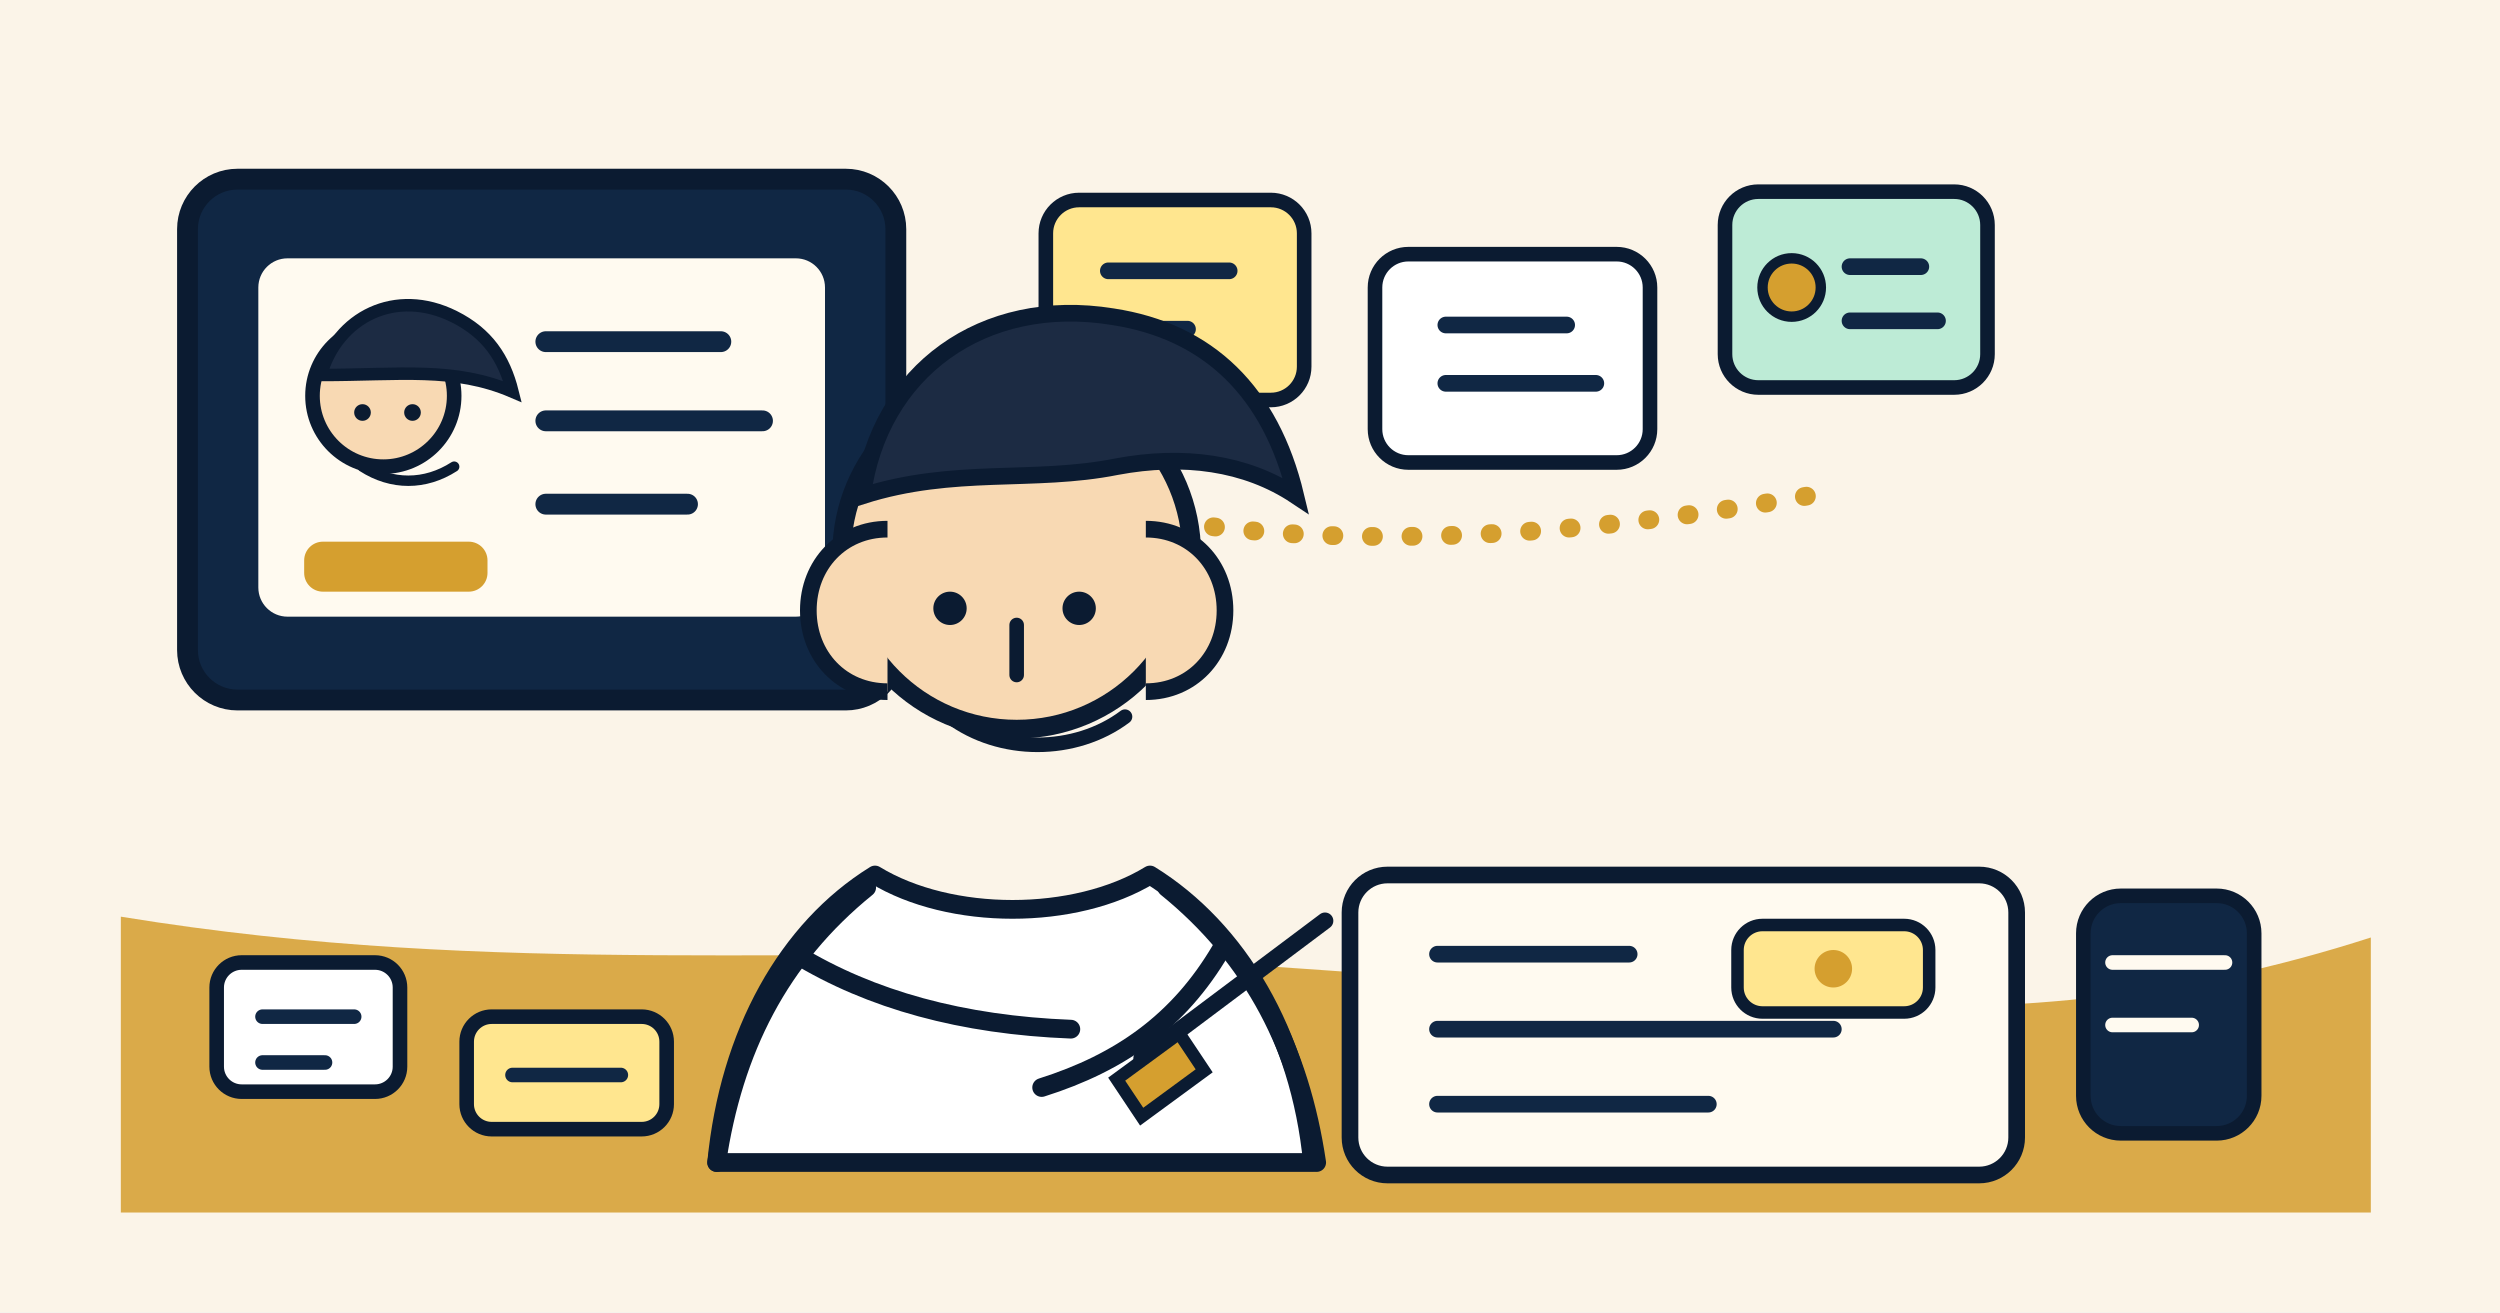
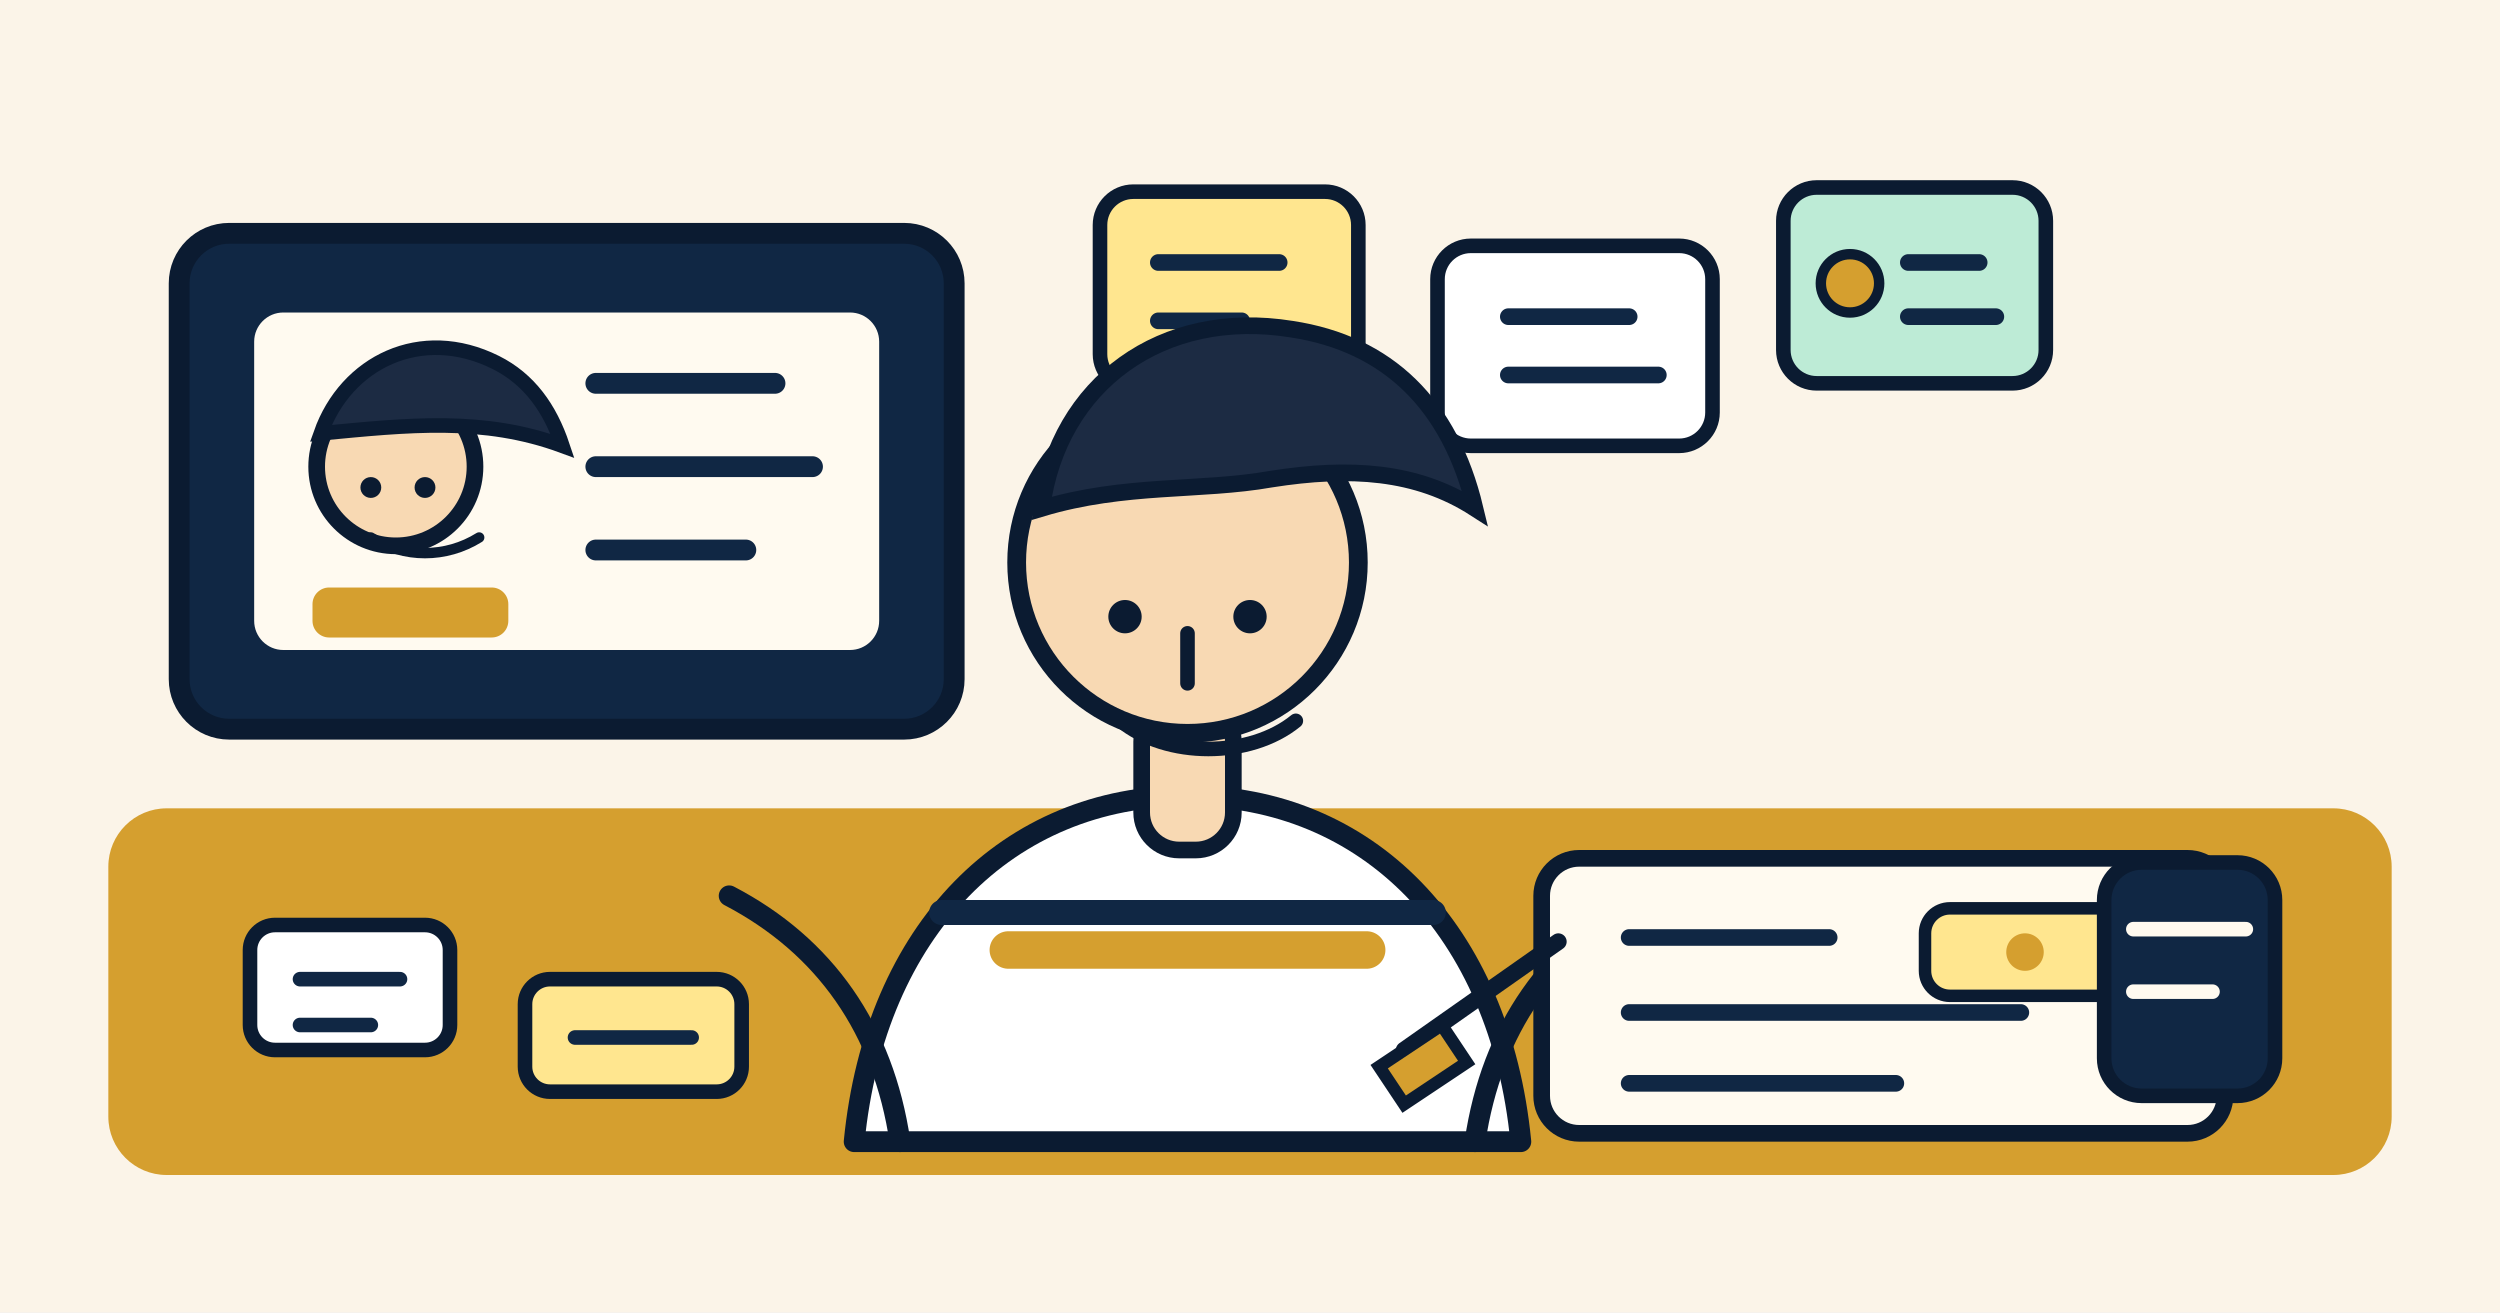
<svg xmlns="http://www.w3.org/2000/svg" viewBox="0 0 1200 630" role="img" aria-labelledby="title desc">
  <rect width="1200" height="630" fill="#fbf4e8" />
-   <path d="M58 440c184 30 330 12 520 22 246 14 380 46 560-12v132H58z" fill="#d59f2f" opacity=".86" />
-   <rect x="90" y="86" width="340" height="250" rx="24" fill="#102744" stroke="#0b1b31" stroke-width="10" />
-   <rect x="124" y="124" width="272" height="172" rx="14" fill="#fffaf0" />
-   <circle cx="184" cy="190" r="34" fill="#f8d9b3" stroke="#0b1b31" stroke-width="7" />
-   <path d="M154 180c8-28 36-42 64-28 16 8 24 20 28 36-28-12-54-8-92-8z" fill="#1c2b43" stroke="#0b1b31" stroke-width="6" />
-   <circle cx="174" cy="198" r="4" fill="#0b1b31" />
-   <circle cx="198" cy="198" r="4" fill="#0b1b31" />
-   <path d="M174 224c14 9 30 9 44 0" fill="none" stroke="#0b1b31" stroke-width="5" stroke-linecap="round" />
-   <path d="M262 164h84M262 202h104M262 242h68" stroke="#102744" stroke-width="10" stroke-linecap="round" />
-   <rect x="146" y="260" width="88" height="24" rx="9" fill="#d59f2f" />
-   <rect x="502" y="96" width="124" height="96" rx="16" fill="#ffe68f" stroke="#0b1b31" stroke-width="7" />
-   <path d="M532 130h58M532 158h38" stroke="#102744" stroke-width="8" stroke-linecap="round" />
-   <rect x="660" y="122" width="132" height="100" rx="16" fill="#ffffff" stroke="#0b1b31" stroke-width="7" />
-   <path d="M694 156h58M694 184h72" stroke="#102744" stroke-width="8" stroke-linecap="round" />
-   <rect x="828" y="92" width="126" height="94" rx="16" fill="#bdebd6" stroke="#0b1b31" stroke-width="7" />
-   <circle cx="860" cy="138" r="14" fill="#d59f2f" stroke="#0b1b31" stroke-width="5" />
-   <path d="M888 128h34M888 154h42" stroke="#102744" stroke-width="8" stroke-linecap="round" />
-   <path d="M508 238c94 28 226 24 360 0" fill="none" stroke="#d59f2f" stroke-width="9" stroke-linecap="round" stroke-dasharray="1 18" />
-   <path d="M420 420c-42 26-70 76-76 138h286c-6-62-36-112-78-138-36 22-96 22-132 0z" fill="#ffffff" stroke="#0b1b31" stroke-width="9" stroke-linejoin="round" />
-   <circle cx="488" cy="266" r="84" fill="#f8d9b3" stroke="#0b1b31" stroke-width="9" />
-   <path d="M414 238c8-60 58-96 120-86 46 7 76 36 88 86-24-16-54-20-86-14-40 8-78 0-122 14z" fill="#1c2b43" stroke="#0b1b31" stroke-width="8" />
-   <path d="M426 254c-22 0-38 17-38 39s16 39 38 39M550 254c22 0 38 17 38 39s-16 39-38 39" fill="#f8d9b3" stroke="#0b1b31" stroke-width="8" />
-   <circle cx="456" cy="292" r="8" fill="#0b1b31" />
-   <circle cx="518" cy="292" r="8" fill="#0b1b31" />
-   <path d="M488 300v24" stroke="#0b1b31" stroke-width="7" stroke-linecap="round" />
-   <path d="M456 344c24 18 60 18 84 0" fill="none" stroke="#0b1b31" stroke-width="7" stroke-linecap="round" />
-   <path d="M344 558c8-54 30-98 72-132M632 558c-8-54-30-98-72-132" fill="none" stroke="#0b1b31" stroke-width="9" stroke-linecap="round" />
-   <path d="M382 458c36 22 80 34 132 36" fill="none" stroke="#0b1b31" stroke-width="9" stroke-linecap="round" />
-   <path d="M586 456c-20 34-48 54-86 66" fill="none" stroke="#0b1b31" stroke-width="9" stroke-linecap="round" />
-   <rect x="648" y="420" width="320" height="144" rx="18" fill="#fffaf0" stroke="#0b1b31" stroke-width="8" />
-   <path d="M690 458h92M690 494h190M690 530h130" stroke="#102744" stroke-width="8" stroke-linecap="round" />
-   <rect x="834" y="444" width="92" height="42" rx="12" fill="#ffe68f" stroke="#0b1b31" stroke-width="6" />
-   <circle cx="880" cy="465" r="9" fill="#d59f2f" />
-   <path d="M548 508l88-66" stroke="#0b1b31" stroke-width="8" stroke-linecap="round" />
-   <path d="M536 518l30-22 12 18-30 22z" fill="#d59f2f" stroke="#0b1b31" stroke-width="6" />
-   <rect x="104" y="462" width="88" height="62" rx="12" fill="#ffffff" stroke="#0b1b31" stroke-width="7" />
-   <path d="M126 488h44M126 510h30" stroke="#102744" stroke-width="7" stroke-linecap="round" />
-   <rect x="224" y="488" width="96" height="54" rx="12" fill="#ffe68f" stroke="#0b1b31" stroke-width="7" />
-   <path d="M246 516h52" stroke="#102744" stroke-width="7" stroke-linecap="round" />
-   <rect x="1000" y="430" width="82" height="114" rx="18" fill="#102744" stroke="#0b1b31" stroke-width="7" />
-   <path d="M1014 462h54M1014 492h38" stroke="#fffaf0" stroke-width="7" stroke-linecap="round" />
+   <rect x="52" y="388" width="1096" height="176" rx="28" fill="#d59f2f" />
+   <rect x="86" y="112" width="372" height="238" rx="24" fill="#102744" stroke="#0b1b31" stroke-width="10" />
+   <rect x="122" y="150" width="300" height="162" rx="14" fill="#fffaf0" />
+   <circle cx="190" cy="224" r="38" fill="#f8d9b3" stroke="#0b1b31" stroke-width="8" />
+   <path d="M154 208c12-34 48-52 84-34 16 8 26 22 32 40-38-14-74-10-116-6z" fill="#1c2b43" stroke="#0b1b31" stroke-width="7" />
+   <circle cx="178" cy="234" r="5" fill="#0b1b31" />
+   <circle cx="204" cy="234" r="5" fill="#0b1b31" />
+   <path d="M178 258c16 10 36 10 52 0" fill="none" stroke="#0b1b31" stroke-width="5" stroke-linecap="round" />
+   <path d="M286 184h86M286 224h104M286 264h72" stroke="#102744" stroke-width="10" stroke-linecap="round" />
+   <rect x="150" y="282" width="94" height="24" rx="8" fill="#d59f2f" />
+   <rect x="528" y="92" width="124" height="94" rx="16" fill="#ffe68f" stroke="#0b1b31" stroke-width="7" />
+   <path d="M556 126h58M556 154h40" stroke="#102744" stroke-width="8" stroke-linecap="round" />
+   <rect x="690" y="118" width="132" height="96" rx="16" fill="#ffffff" stroke="#0b1b31" stroke-width="7" />
+   <path d="M724 152h58M724 180h72" stroke="#102744" stroke-width="8" stroke-linecap="round" />
+   <rect x="856" y="90" width="126" height="94" rx="16" fill="#bdebd6" stroke="#0b1b31" stroke-width="7" />
+   <circle cx="888" cy="136" r="14" fill="#d59f2f" stroke="#0b1b31" stroke-width="5" />
+   <path d="M916 126h34M916 152h42" stroke="#102744" stroke-width="8" stroke-linecap="round" />
+   <path d="M410 548c10-102 74-166 160-166s150 64 160 166z" fill="#ffffff" stroke="#0b1b31" stroke-width="10" stroke-linejoin="round" />
+   <path d="M452 438h236" stroke="#102744" stroke-width="12" stroke-linecap="round" />
+   <path d="M484 456h172" stroke="#d59f2f" stroke-width="18" stroke-linecap="round" />
+   <rect x="548" y="338" width="44" height="70" rx="18" fill="#f8d9b3" stroke="#0b1b31" stroke-width="8" />
+   <circle cx="570" cy="270" r="82" fill="#f8d9b3" stroke="#0b1b31" stroke-width="9" />
+   <path d="M500 244c8-60 58-96 120-86 46 7 76 36 88 86-28-18-60-20-98-14-34 6-70 2-110 14z" fill="#1c2b43" stroke="#0b1b31" stroke-width="8" />
+   <circle cx="540" cy="296" r="8" fill="#0b1b31" />
+   <circle cx="600" cy="296" r="8" fill="#0b1b31" />
+   <path d="M570 304v24" stroke="#0b1b31" stroke-width="7" stroke-linecap="round" />
+   <path d="M538 346c22 18 62 18 84 0" fill="none" stroke="#0b1b31" stroke-width="7" stroke-linecap="round" />
+   <path d="M432 548c-8-54-36-94-82-118" fill="none" stroke="#0b1b31" stroke-width="10" stroke-linecap="round" />
+   <path d="M708 548c8-54 36-94 82-118" fill="none" stroke="#0b1b31" stroke-width="10" stroke-linecap="round" />
+   <rect x="740" y="412" width="328" height="132" rx="18" fill="#fffaf0" stroke="#0b1b31" stroke-width="8" />
+   <path d="M782 450h96M782 486h188M782 520h128" stroke="#102744" stroke-width="8" stroke-linecap="round" />
+   <rect x="924" y="436" width="96" height="42" rx="12" fill="#ffe68f" stroke="#0b1b31" stroke-width="6" />
+   <circle cx="972" cy="457" r="9" fill="#d59f2f" />
+   <path d="M674 504l74-52" stroke="#0b1b31" stroke-width="8" stroke-linecap="round" />
+   <path d="M662 512l30-20 12 18-30 20z" fill="#d59f2f" stroke="#0b1b31" stroke-width="6" />
+   <rect x="120" y="444" width="96" height="60" rx="12" fill="#ffffff" stroke="#0b1b31" stroke-width="7" />
+   <path d="M144 470h48M144 492h34" stroke="#102744" stroke-width="7" stroke-linecap="round" />
+   <rect x="252" y="470" width="104" height="54" rx="12" fill="#ffe68f" stroke="#0b1b31" stroke-width="7" />
+   <path d="M276 498h56" stroke="#102744" stroke-width="7" stroke-linecap="round" />
+   <rect x="1010" y="414" width="82" height="112" rx="18" fill="#102744" stroke="#0b1b31" stroke-width="7" />
+   <path d="M1024 446h54M1024 476h38" stroke="#fffaf0" stroke-width="7" stroke-linecap="round" />
</svg>
